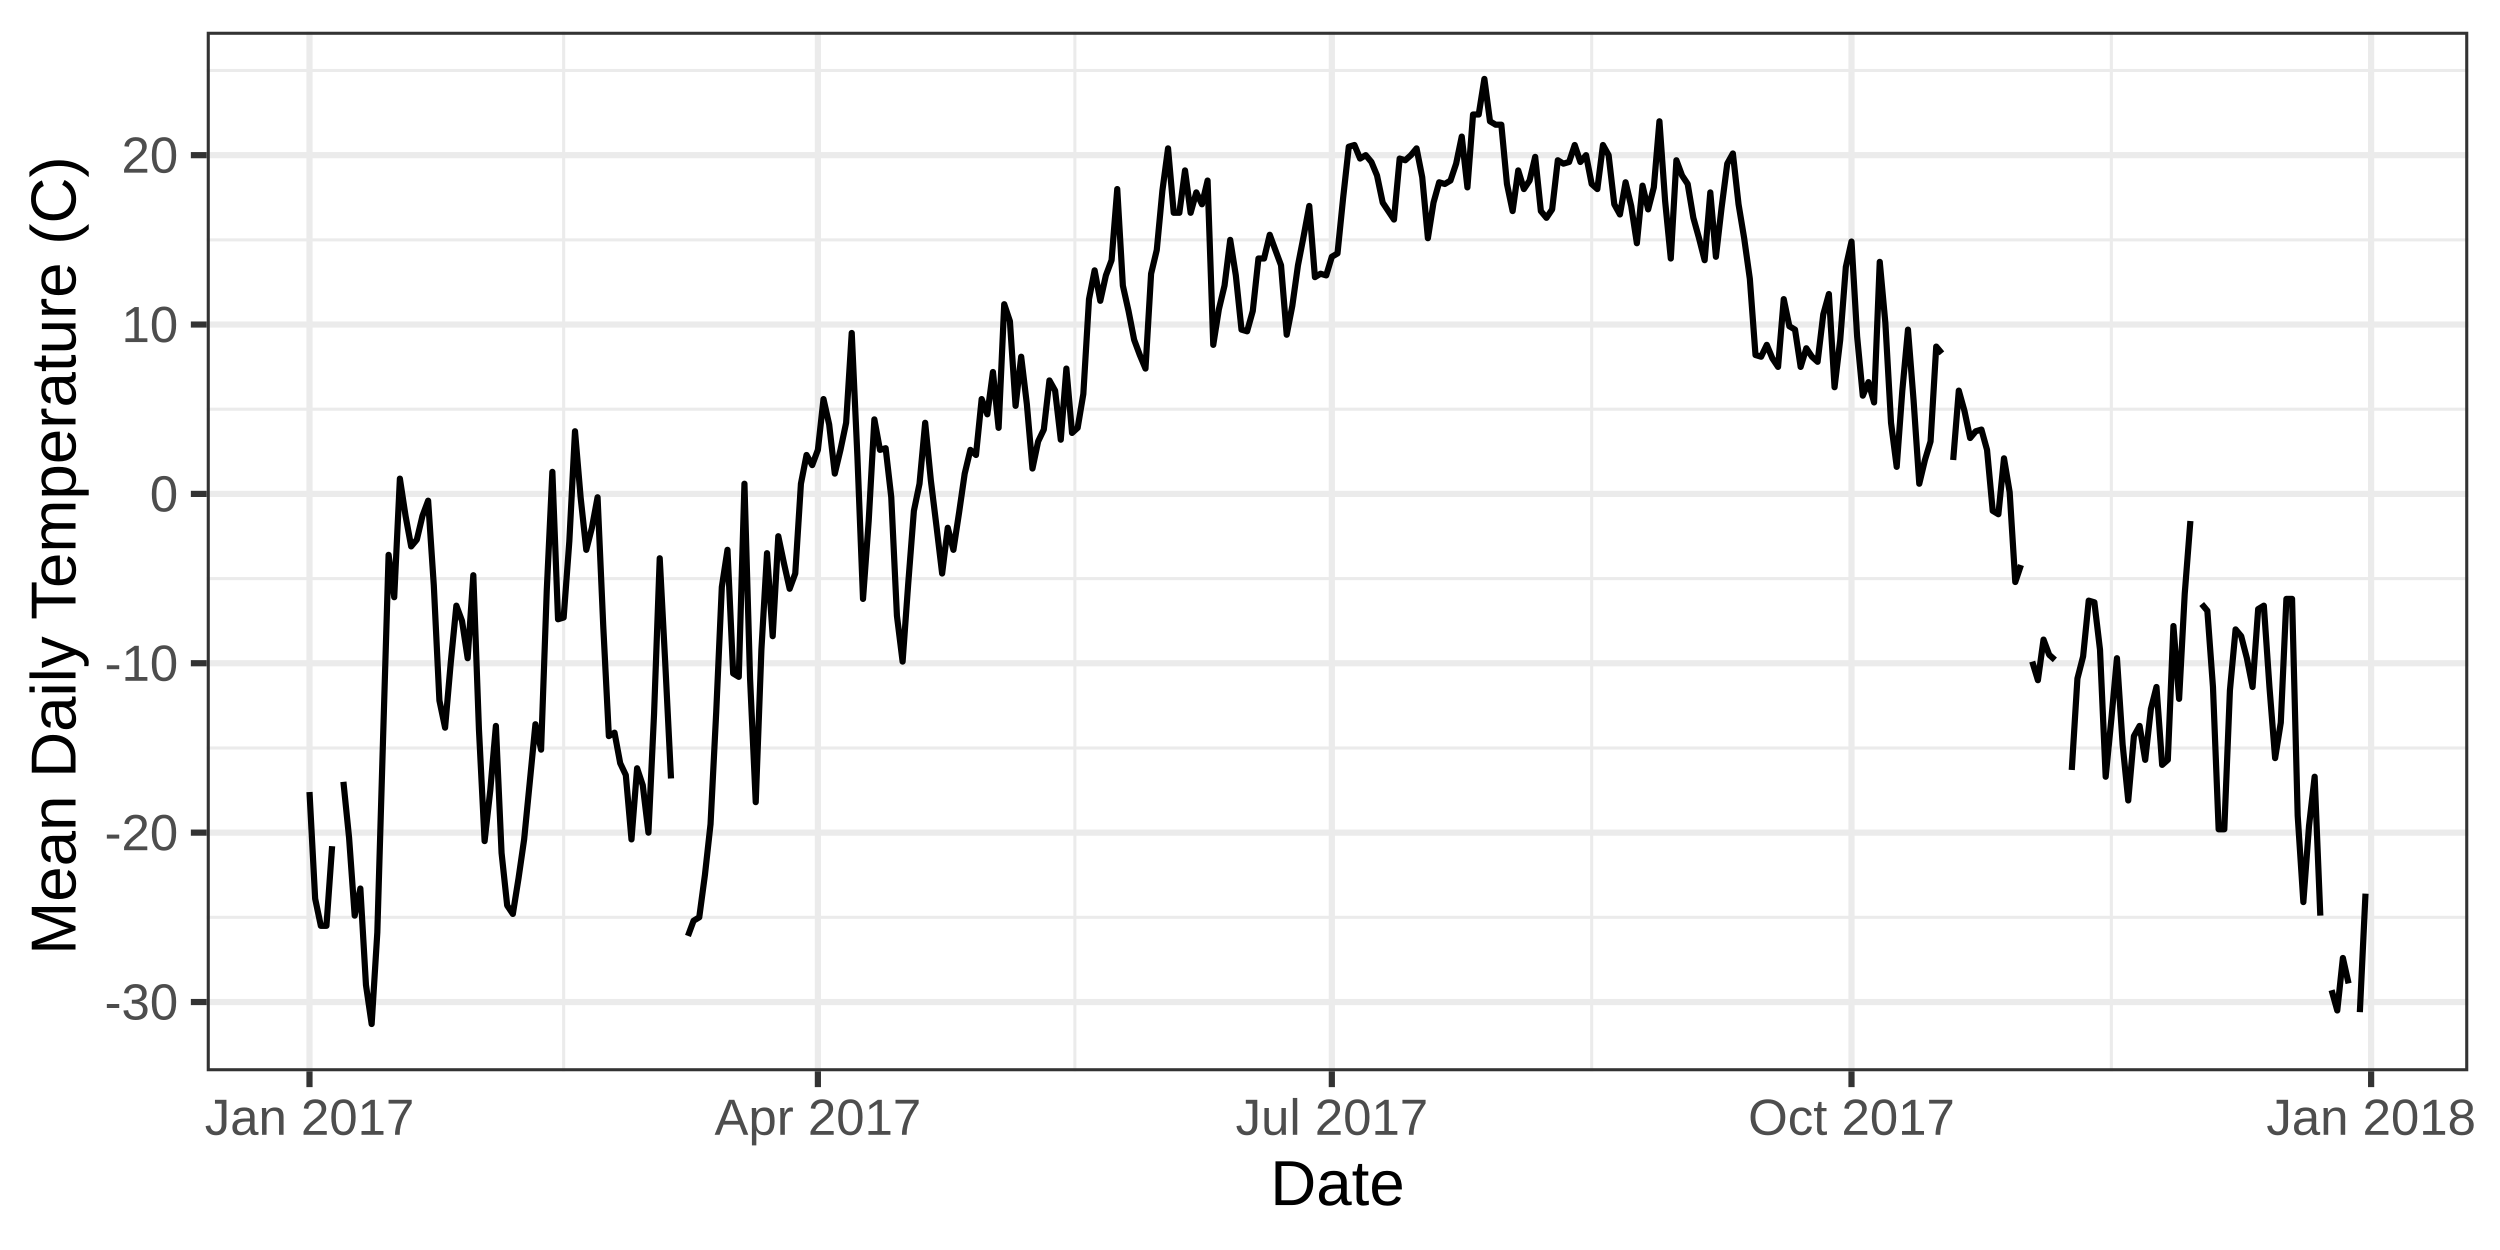
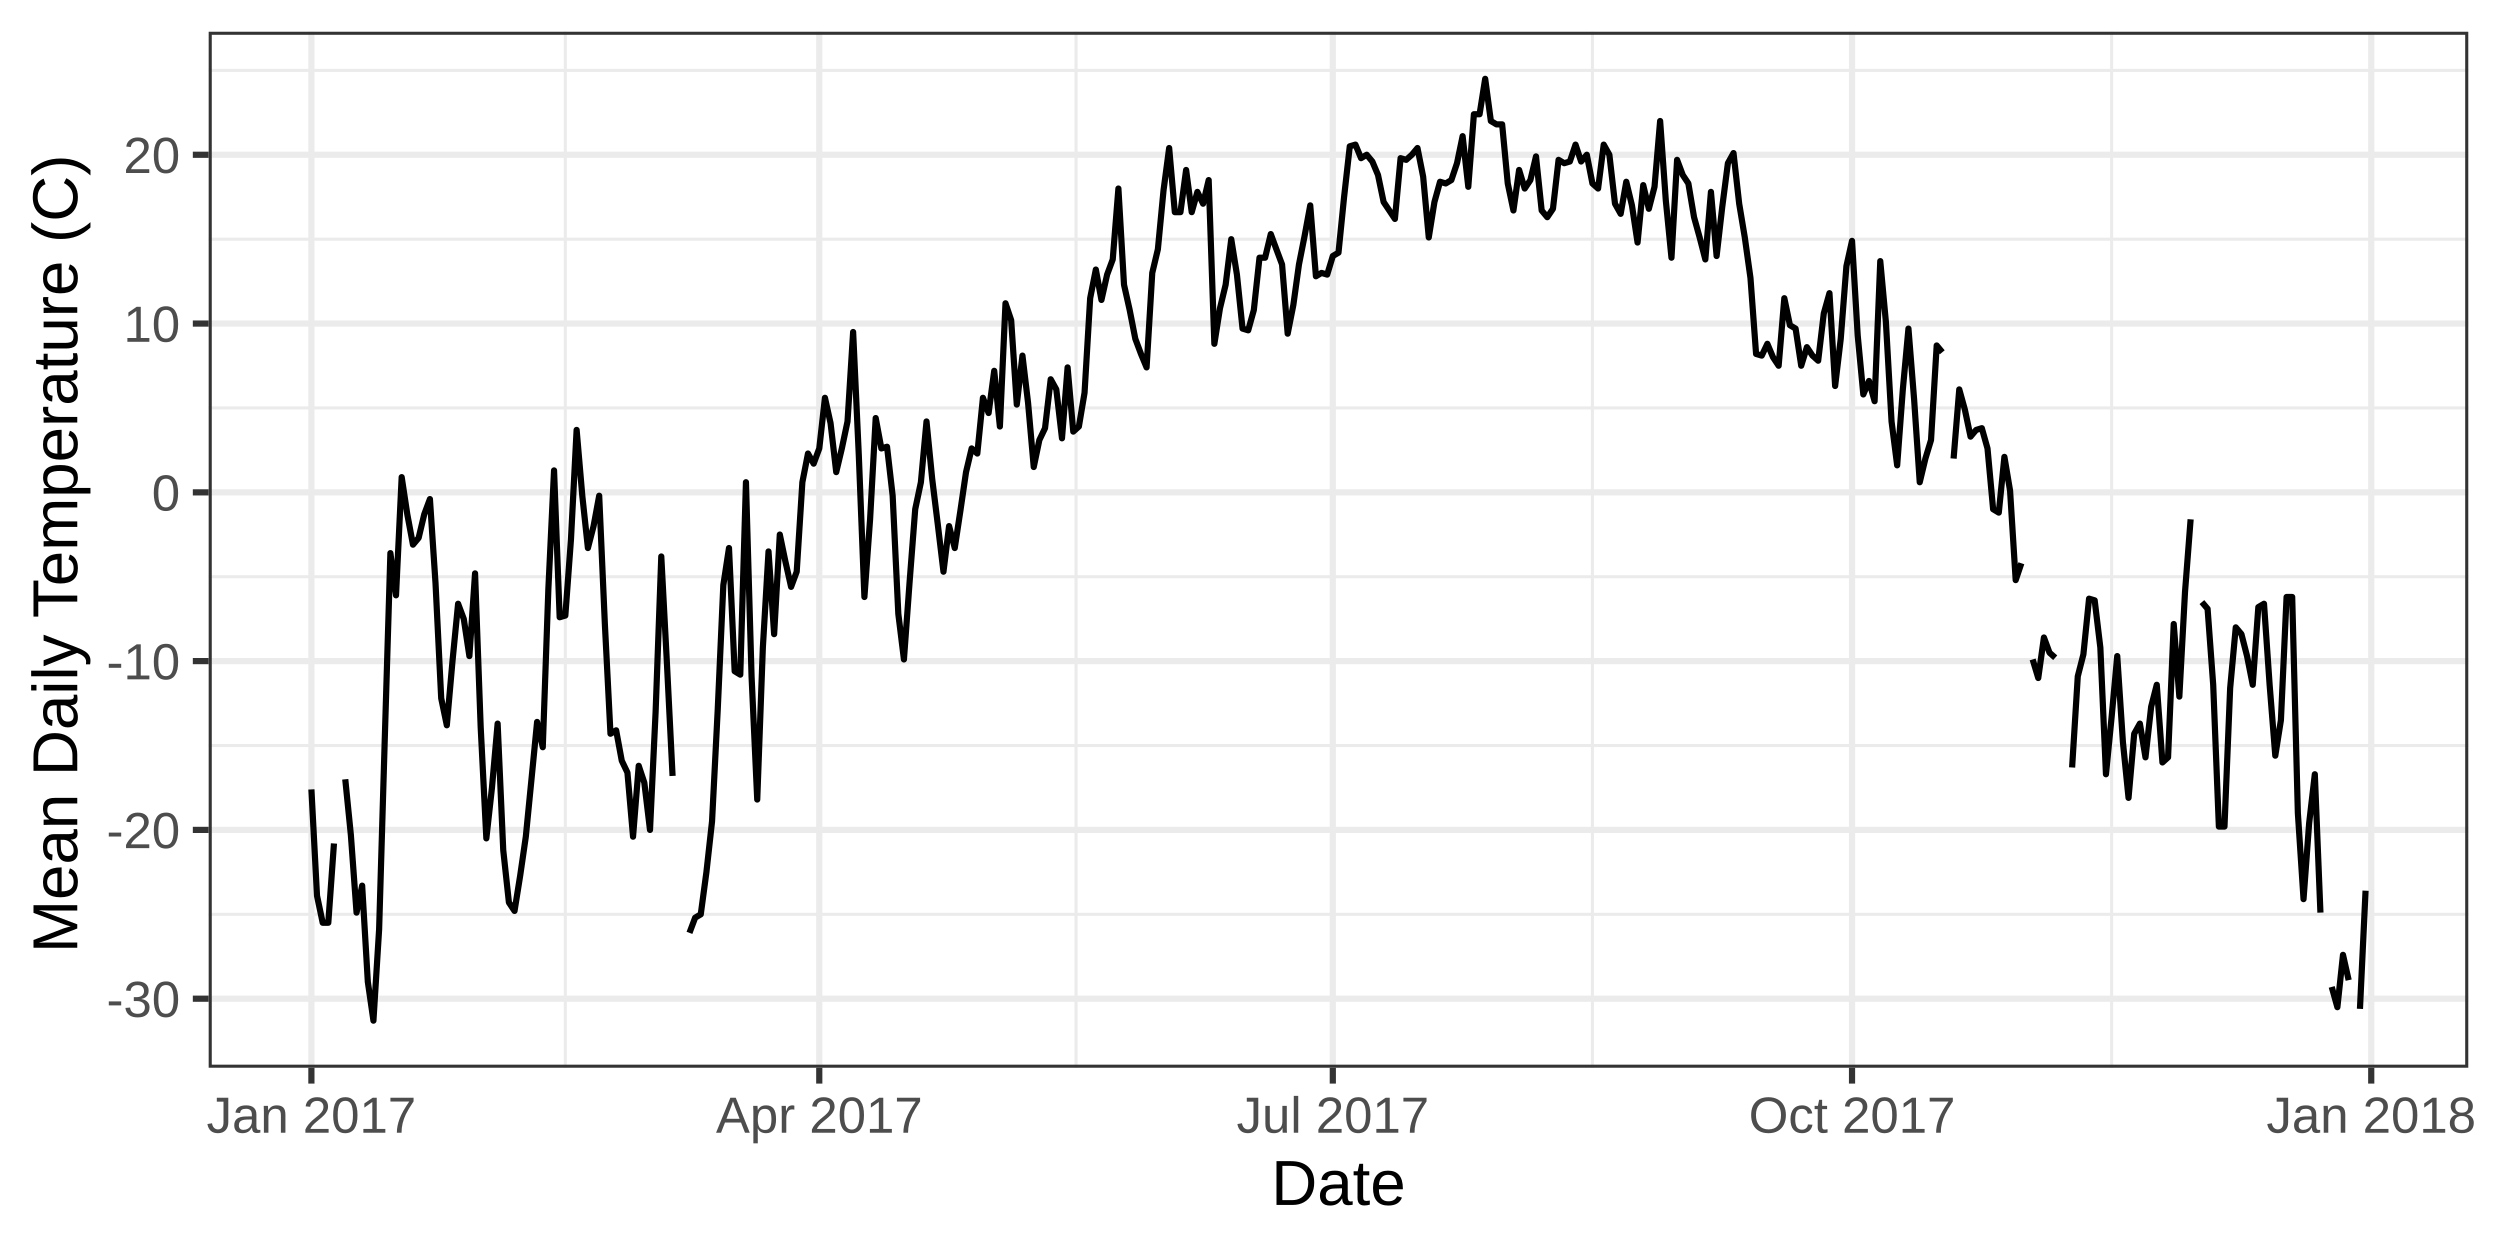
<svg xmlns="http://www.w3.org/2000/svg" viewBox="0 0 432.00 216.00">
  <defs>
    <style type="text/css">
    line, polyline, polygon, path, rect, circle {
      fill: none;
      stroke: #000000;
      stroke-linecap: round;
      stroke-linejoin: round;
      stroke-miterlimit: 10.00;
    }
  </style>
  </defs>
  <rect width="100%" height="100%" style="stroke: none; fill: #FFFFFF;" />
-   <rect x="0.00" y="0.00" width="432.00" height="216.00" style="stroke-width: 1.07; stroke: #FFFFFF; fill: #FFFFFF;" />
+   <rect x="0.00" y="0" width="432.00" height="216.00" style="stroke-width: 1.07; stroke: #FFFFFF; fill: #FFFFFF;" />
  <defs>
-     <clipPath id="cpMzUuNzJ8NDI2LjUyfDE4NS4xMnw1LjQ4">
-       <rect x="35.72" y="5.48" width="390.80" height="179.64" />
+     <clipPath id="cpMzYuMDZ8NDI2LjUyfDE4NC41MXw1LjQ4">
+       <rect x="36.06" y="5.48" width="390.46" height="179.03" />
    </clipPath>
  </defs>
-   <rect x="35.72" y="5.48" width="390.80" height="179.64" style="stroke-width: 1.07; stroke: none; fill: #FFFFFF;" clip-path="url(#cpMzUuNzJ8NDI2LjUyfDE4NS4xMnw1LjQ4)" />
-   <polyline points="35.72,158.51 426.52,158.51 " style="stroke-width: 0.53; stroke: #EBEBEB; stroke-linecap: butt;" clip-path="url(#cpMzUuNzJ8NDI2LjUyfDE4NS4xMnw1LjQ4)" />
-   <polyline points="35.72,129.25 426.52,129.25 " style="stroke-width: 0.53; stroke: #EBEBEB; stroke-linecap: butt;" clip-path="url(#cpMzUuNzJ8NDI2LjUyfDE4NS4xMnw1LjQ4)" />
-   <polyline points="35.72,99.98 426.52,99.98 " style="stroke-width: 0.53; stroke: #EBEBEB; stroke-linecap: butt;" clip-path="url(#cpMzUuNzJ8NDI2LjUyfDE4NS4xMnw1LjQ4)" />
-   <polyline points="35.72,70.71 426.52,70.71 " style="stroke-width: 0.53; stroke: #EBEBEB; stroke-linecap: butt;" clip-path="url(#cpMzUuNzJ8NDI2LjUyfDE4NS4xMnw1LjQ4)" />
-   <polyline points="35.72,41.45 426.52,41.45 " style="stroke-width: 0.53; stroke: #EBEBEB; stroke-linecap: butt;" clip-path="url(#cpMzUuNzJ8NDI2LjUyfDE4NS4xMnw1LjQ4)" />
-   <polyline points="35.72,12.18 426.52,12.18 " style="stroke-width: 0.53; stroke: #EBEBEB; stroke-linecap: butt;" clip-path="url(#cpMzUuNzJ8NDI2LjUyfDE4NS4xMnw1LjQ4)" />
-   <polyline points="97.40,185.12 97.40,5.48 " style="stroke-width: 0.53; stroke: #EBEBEB; stroke-linecap: butt;" clip-path="url(#cpMzUuNzJ8NDI2LjUyfDE4NS4xMnw1LjQ4)" />
-   <polyline points="185.74,185.12 185.74,5.48 " style="stroke-width: 0.53; stroke: #EBEBEB; stroke-linecap: butt;" clip-path="url(#cpMzUuNzJ8NDI2LjUyfDE4NS4xMnw1LjQ4)" />
-   <polyline points="275.04,185.12 275.04,5.48 " style="stroke-width: 0.53; stroke: #EBEBEB; stroke-linecap: butt;" clip-path="url(#cpMzUuNzJ8NDI2LjUyfDE4NS4xMnw1LjQ4)" />
-   <polyline points="364.84,185.12 364.84,5.48 " style="stroke-width: 0.53; stroke: #EBEBEB; stroke-linecap: butt;" clip-path="url(#cpMzUuNzJ8NDI2LjUyfDE4NS4xMnw1LjQ4)" />
-   <polyline points="35.72,173.15 426.52,173.15 " style="stroke-width: 1.07; stroke: #EBEBEB; stroke-linecap: butt;" clip-path="url(#cpMzUuNzJ8NDI2LjUyfDE4NS4xMnw1LjQ4)" />
-   <polyline points="35.72,143.88 426.52,143.88 " style="stroke-width: 1.07; stroke: #EBEBEB; stroke-linecap: butt;" clip-path="url(#cpMzUuNzJ8NDI2LjUyfDE4NS4xMnw1LjQ4)" />
-   <polyline points="35.72,114.61 426.52,114.61 " style="stroke-width: 1.07; stroke: #EBEBEB; stroke-linecap: butt;" clip-path="url(#cpMzUuNzJ8NDI2LjUyfDE4NS4xMnw1LjQ4)" />
-   <polyline points="35.72,85.35 426.52,85.35 " style="stroke-width: 1.07; stroke: #EBEBEB; stroke-linecap: butt;" clip-path="url(#cpMzUuNzJ8NDI2LjUyfDE4NS4xMnw1LjQ4)" />
-   <polyline points="35.72,56.08 426.52,56.08 " style="stroke-width: 1.07; stroke: #EBEBEB; stroke-linecap: butt;" clip-path="url(#cpMzUuNzJ8NDI2LjUyfDE4NS4xMnw1LjQ4)" />
-   <polyline points="35.72,26.81 426.52,26.81 " style="stroke-width: 1.07; stroke: #EBEBEB; stroke-linecap: butt;" clip-path="url(#cpMzUuNzJ8NDI2LjUyfDE4NS4xMnw1LjQ4)" />
-   <polyline points="53.48,185.12 53.48,5.48 " style="stroke-width: 1.07; stroke: #EBEBEB; stroke-linecap: butt;" clip-path="url(#cpMzUuNzJ8NDI2LjUyfDE4NS4xMnw1LjQ4)" />
-   <polyline points="141.33,185.12 141.33,5.48 " style="stroke-width: 1.07; stroke: #EBEBEB; stroke-linecap: butt;" clip-path="url(#cpMzUuNzJ8NDI2LjUyfDE4NS4xMnw1LjQ4)" />
-   <polyline points="230.14,185.12 230.14,5.48 " style="stroke-width: 1.07; stroke: #EBEBEB; stroke-linecap: butt;" clip-path="url(#cpMzUuNzJ8NDI2LjUyfDE4NS4xMnw1LjQ4)" />
-   <polyline points="319.94,185.12 319.94,5.48 " style="stroke-width: 1.07; stroke: #EBEBEB; stroke-linecap: butt;" clip-path="url(#cpMzUuNzJ8NDI2LjUyfDE4NS4xMnw1LjQ4)" />
-   <polyline points="409.73,185.12 409.73,5.48 " style="stroke-width: 1.07; stroke: #EBEBEB; stroke-linecap: butt;" clip-path="url(#cpMzUuNzJ8NDI2LjUyfDE4NS4xMnw1LjQ4)" />
-   <polyline points="53.48,136.86 54.46,155.30 55.44,159.98 56.41,159.98 57.39,146.22 " style="stroke-width: 1.07; stroke-linecap: butt;" clip-path="url(#cpMzUuNzJ8NDI2LjUyfDE4NS4xMnw1LjQ4)" />
-   <polyline points="59.34,135.10 60.32,144.76 61.29,158.22 62.27,153.54 63.24,170.22 64.22,176.95 65.20,161.15 66.17,128.37 67.15,95.88 68.12,103.20 69.10,82.71 70.08,89.15 71.05,94.42 72.03,93.25 73.00,89.15 73.98,86.52 74.96,101.15 75.93,121.05 76.91,125.74 77.88,114.61 78.86,104.66 79.84,107.30 80.81,113.74 81.79,99.40 82.76,126.03 83.74,145.34 84.72,136.56 85.69,125.44 86.67,147.39 87.64,156.47 88.62,157.93 89.60,151.78 90.57,145.05 91.55,135.10 92.52,125.15 93.50,129.54 94.48,102.03 95.45,81.54 96.43,107.01 97.40,106.71 98.38,93.54 99.36,74.52 100.33,85.93 101.31,95.01 102.28,91.20 103.26,85.93 104.24,108.18 105.21,127.20 106.19,126.61 107.17,131.88 108.14,133.93 109.12,145.05 110.09,132.76 111.07,135.69 112.05,143.88 113.02,123.39 114.00,96.47 114.97,114.91 115.95,134.52 " style="stroke-width: 1.07; stroke-linecap: butt;" clip-path="url(#cpMzUuNzJ8NDI2LjUyfDE4NS4xMnw1LjQ4)" />
-   <polyline points="118.88,161.73 119.85,159.10 120.83,158.51 121.81,151.20 122.78,142.42 123.76,123.10 124.73,101.44 125.71,95.01 126.69,116.37 127.66,116.96 128.64,83.59 129.61,117.25 130.59,138.61 131.57,112.27 132.54,95.59 133.52,109.93 134.49,92.66 135.47,97.35 136.45,101.74 137.42,99.10 138.40,83.59 139.37,78.62 140.35,80.37 141.33,77.74 142.30,68.96 143.28,73.35 144.25,81.84 145.23,77.74 146.21,73.06 147.18,57.54 148.16,78.91 149.13,103.49 150.11,90.03 151.09,72.47 152.06,77.74 153.04,77.45 154.01,85.93 154.99,106.42 155.97,114.32 156.94,100.86 157.92,88.27 158.89,83.59 159.87,73.06 160.85,83.01 161.82,90.91 162.80,99.10 163.77,91.20 164.75,95.01 165.73,88.57 166.70,81.84 167.68,77.74 168.65,78.62 169.63,68.96 170.61,71.59 171.58,64.28 172.56,73.93 173.53,52.57 174.51,55.50 175.49,70.13 176.46,61.64 177.44,69.84 178.41,80.96 179.39,76.28 180.37,74.23 181.34,65.74 182.32,67.50 183.30,75.98 184.27,63.69 185.25,74.81 186.22,73.93 187.20,68.08 188.18,51.69 189.15,46.72 190.13,51.98 191.10,47.59 192.08,44.96 193.06,32.67 194.03,49.35 195.01,53.74 195.98,58.72 196.96,61.35 197.94,63.69 198.91,47.30 199.89,43.20 200.86,32.96 201.84,25.64 202.82,36.77 203.79,36.77 204.77,29.45 205.74,36.77 206.72,33.25 207.70,35.30 208.67,31.20 209.65,59.59 210.62,53.45 211.60,49.35 212.58,41.45 213.55,47.59 214.53,56.96 215.50,57.25 216.48,53.74 217.46,44.67 218.43,44.67 219.41,40.57 220.38,43.20 221.36,45.84 222.34,57.84 223.31,52.86 224.29,45.84 225.26,40.86 226.24,35.59 227.22,47.89 228.19,47.30 229.17,47.59 230.14,44.37 231.12,43.79 232.10,34.13 233.07,25.35 234.05,25.06 235.02,27.40 236.00,26.81 236.98,27.99 237.95,30.33 238.93,35.01 239.90,36.47 240.88,37.94 241.86,27.40 242.83,27.69 243.81,26.81 244.78,25.64 245.76,30.62 246.74,41.16 247.71,35.01 248.69,31.50 249.66,31.79 250.64,31.20 251.62,28.28 252.59,23.60 253.57,32.38 254.54,19.79 255.52,19.79 256.50,13.64 257.47,20.96 258.45,21.55 259.43,21.55 260.40,31.79 261.38,36.47 262.35,29.45 263.33,32.67 264.31,31.20 265.28,27.11 266.26,36.47 267.23,37.64 268.21,36.18 269.19,27.69 270.16,28.28 271.14,27.99 272.11,25.06 273.09,27.99 274.07,26.81 275.04,31.79 276.02,32.67 276.99,25.06 277.97,26.81 278.95,35.30 279.92,37.06 280.90,31.50 281.87,35.59 282.85,42.03 283.83,32.08 284.80,36.18 285.78,32.38 286.75,20.96 287.73,34.72 288.71,44.67 289.68,27.69 290.66,30.33 291.63,31.79 292.61,37.64 293.59,41.16 294.56,44.96 295.54,33.25 296.51,44.37 297.49,35.89 298.47,28.28 299.44,26.52 300.42,35.30 301.39,41.16 302.37,48.18 303.35,61.35 304.32,61.64 305.30,59.59 306.27,61.93 307.25,63.40 308.23,51.69 309.20,56.37 310.18,56.96 311.15,63.40 312.13,60.18 313.11,61.64 314.08,62.52 315.06,54.33 316.03,50.81 317.01,66.91 317.99,58.72 318.96,46.13 319.94,41.74 320.91,58.13 321.89,68.37 322.87,66.03 323.84,69.54 324.82,45.25 325.79,55.79 326.77,73.06 327.75,80.67 328.72,67.50 329.70,56.96 330.67,69.25 331.65,83.59 332.63,79.49 333.60,76.28 334.58,59.89 335.55,61.06 " style="stroke-width: 1.07; stroke-linecap: butt;" clip-path="url(#cpMzUuNzJ8NDI2LjUyfDE4NS4xMnw1LjQ4)" />
-   <polyline points="337.51,79.49 338.48,67.50 339.46,71.01 340.44,75.69 341.41,74.52 342.39,74.23 343.36,77.74 344.34,88.27 345.32,88.86 346.29,79.20 347.27,85.06 348.24,100.57 349.22,97.64 " style="stroke-width: 1.07; stroke-linecap: butt;" clip-path="url(#cpMzUuNzJ8NDI2LjUyfDE4NS4xMnw1LjQ4)" />
-   <polyline points="351.17,114.32 352.15,117.54 353.12,110.52 354.10,113.15 355.08,114.03 " style="stroke-width: 1.07; stroke-linecap: butt;" clip-path="url(#cpMzUuNzJ8NDI2LjUyfDE4NS4xMnw1LjQ4)" />
-   <polyline points="358.00,133.05 358.98,117.25 359.96,113.44 360.93,103.79 361.91,104.08 362.88,112.27 363.86,134.22 364.84,124.27 365.81,113.74 366.79,128.66 367.76,138.32 368.74,127.20 369.72,125.44 370.69,131.30 371.67,122.52 372.64,118.71 373.62,132.17 374.60,131.30 375.57,108.18 376.55,120.76 377.52,102.62 378.50,90.03 " style="stroke-width: 1.07; stroke-linecap: butt;" clip-path="url(#cpMzUuNzJ8NDI2LjUyfDE4NS4xMnw1LjQ4)" />
-   <polyline points="380.45,104.37 381.43,105.54 382.40,118.71 383.38,143.30 384.36,143.30 385.33,119.30 386.31,108.76 387.28,109.93 388.26,113.74 389.24,118.71 390.21,105.25 391.19,104.66 392.16,118.71 393.14,131.00 394.12,124.86 395.09,103.49 396.07,103.49 397.04,140.95 398.02,155.88 399.00,142.71 399.97,134.22 400.95,158.22 " style="stroke-width: 1.07; stroke-linecap: butt;" clip-path="url(#cpMzUuNzJ8NDI2LjUyfDE4NS4xMnw1LjQ4)" />
-   <polyline points="402.90,171.10 403.88,174.61 404.85,165.54 405.83,169.93 " style="stroke-width: 1.07; stroke-linecap: butt;" clip-path="url(#cpMzUuNzJ8NDI2LjUyfDE4NS4xMnw1LjQ4)" />
-   <polyline points="407.78,174.90 408.76,154.42 " style="stroke-width: 1.07; stroke-linecap: butt;" clip-path="url(#cpMzUuNzJ8NDI2LjUyfDE4NS4xMnw1LjQ4)" />
-   <rect x="35.72" y="5.48" width="390.80" height="179.64" style="stroke-width: 1.07; stroke: #333333;" clip-path="url(#cpMzUuNzJ8NDI2LjUyfDE4NS4xMnw1LjQ4)" />
+   <rect x="36.06" y="5.48" width="390.46" height="179.03" style="stroke-width: 1.07; stroke: none; fill: #FFFFFF;" clip-path="url(#cpMzYuMDZ8NDI2LjUyfDE4NC41MXw1LjQ4)" />
+   <polyline points="36.06,158.00 426.52,158.00 " style="stroke-width: 0.53; stroke: #EBEBEB; stroke-linecap: butt;" clip-path="url(#cpMzYuMDZ8NDI2LjUyfDE4NC41MXw1LjQ4)" />
+   <polyline points="36.06,128.83 426.52,128.83 " style="stroke-width: 0.53; stroke: #EBEBEB; stroke-linecap: butt;" clip-path="url(#cpMzYuMDZ8NDI2LjUyfDE4NC41MXw1LjQ4)" />
+   <polyline points="36.06,99.66 426.52,99.66 " style="stroke-width: 0.53; stroke: #EBEBEB; stroke-linecap: butt;" clip-path="url(#cpMzYuMDZ8NDI2LjUyfDE4NC41MXw1LjQ4)" />
+   <polyline points="36.06,70.49 426.52,70.49 " style="stroke-width: 0.53; stroke: #EBEBEB; stroke-linecap: butt;" clip-path="url(#cpMzYuMDZ8NDI2LjUyfDE4NC41MXw1LjQ4)" />
+   <polyline points="36.06,41.33 426.52,41.33 " style="stroke-width: 0.53; stroke: #EBEBEB; stroke-linecap: butt;" clip-path="url(#cpMzYuMDZ8NDI2LjUyfDE4NC41MXw1LjQ4)" />
+   <polyline points="36.06,12.16 426.52,12.16 " style="stroke-width: 0.53; stroke: #EBEBEB; stroke-linecap: butt;" clip-path="url(#cpMzYuMDZ8NDI2LjUyfDE4NC41MXw1LjQ4)" />
+   <polyline points="97.69,184.51 97.69,5.48 " style="stroke-width: 0.53; stroke: #EBEBEB; stroke-linecap: butt;" clip-path="url(#cpMzYuMDZ8NDI2LjUyfDE4NC41MXw1LjQ4)" />
+   <polyline points="185.94,184.51 185.94,5.48 " style="stroke-width: 0.53; stroke: #EBEBEB; stroke-linecap: butt;" clip-path="url(#cpMzYuMDZ8NDI2LjUyfDE4NC41MXw1LjQ4)" />
+   <polyline points="275.17,184.51 275.17,5.48 " style="stroke-width: 0.53; stroke: #EBEBEB; stroke-linecap: butt;" clip-path="url(#cpMzYuMDZ8NDI2LjUyfDE4NC41MXw1LjQ4)" />
+   <polyline points="364.89,184.51 364.89,5.48 " style="stroke-width: 0.53; stroke: #EBEBEB; stroke-linecap: butt;" clip-path="url(#cpMzYuMDZ8NDI2LjUyfDE4NC41MXw1LjQ4)" />
+   <polyline points="36.06,172.58 426.52,172.58 " style="stroke-width: 1.07; stroke: #EBEBEB; stroke-linecap: butt;" clip-path="url(#cpMzYuMDZ8NDI2LjUyfDE4NC41MXw1LjQ4)" />
+   <polyline points="36.06,143.41 426.52,143.41 " style="stroke-width: 1.07; stroke: #EBEBEB; stroke-linecap: butt;" clip-path="url(#cpMzYuMDZ8NDI2LjUyfDE4NC41MXw1LjQ4)" />
+   <polyline points="36.06,114.24 426.52,114.24 " style="stroke-width: 1.07; stroke: #EBEBEB; stroke-linecap: butt;" clip-path="url(#cpMzYuMDZ8NDI2LjUyfDE4NC41MXw1LjQ4)" />
+   <polyline points="36.06,85.08 426.52,85.08 " style="stroke-width: 1.07; stroke: #EBEBEB; stroke-linecap: butt;" clip-path="url(#cpMzYuMDZ8NDI2LjUyfDE4NC41MXw1LjQ4)" />
+   <polyline points="36.06,55.91 426.52,55.91 " style="stroke-width: 1.07; stroke: #EBEBEB; stroke-linecap: butt;" clip-path="url(#cpMzYuMDZ8NDI2LjUyfDE4NC41MXw1LjQ4)" />
+   <polyline points="36.06,26.74 426.52,26.74 " style="stroke-width: 1.07; stroke: #EBEBEB; stroke-linecap: butt;" clip-path="url(#cpMzYuMDZ8NDI2LjUyfDE4NC41MXw1LjQ4)" />
+   <polyline points="53.81,184.51 53.81,5.48 " style="stroke-width: 1.07; stroke: #EBEBEB; stroke-linecap: butt;" clip-path="url(#cpMzYuMDZ8NDI2LjUyfDE4NC41MXw1LjQ4)" />
+   <polyline points="141.57,184.51 141.57,5.48 " style="stroke-width: 1.07; stroke: #EBEBEB; stroke-linecap: butt;" clip-path="url(#cpMzYuMDZ8NDI2LjUyfDE4NC41MXw1LjQ4)" />
+   <polyline points="230.31,184.51 230.31,5.48 " style="stroke-width: 1.07; stroke: #EBEBEB; stroke-linecap: butt;" clip-path="url(#cpMzYuMDZ8NDI2LjUyfDE4NC41MXw1LjQ4)" />
+   <polyline points="320.03,184.51 320.03,5.48 " style="stroke-width: 1.07; stroke: #EBEBEB; stroke-linecap: butt;" clip-path="url(#cpMzYuMDZ8NDI2LjUyfDE4NC41MXw1LjQ4)" />
+   <polyline points="409.75,184.51 409.75,5.48 " style="stroke-width: 1.07; stroke: #EBEBEB; stroke-linecap: butt;" clip-path="url(#cpMzYuMDZ8NDI2LjUyfDE4NC41MXw1LjQ4)" />
+   <polyline points="53.81,136.41 54.78,154.79 55.76,159.45 56.73,159.45 57.71,145.75 " style="stroke-width: 1.07; stroke-linecap: butt;" clip-path="url(#cpMzYuMDZ8NDI2LjUyfDE4NC41MXw1LjQ4)" />
+   <polyline points="59.66,134.66 60.63,144.29 61.61,157.70 62.58,153.04 63.56,169.66 64.53,176.37 65.51,160.62 66.48,127.95 67.46,95.58 68.43,102.87 69.41,82.45 70.38,88.87 71.36,94.12 72.34,92.95 73.31,88.87 74.29,86.24 75.26,100.83 76.24,120.66 77.21,125.33 78.19,114.24 79.16,104.33 80.14,106.95 81.11,113.37 82.09,99.08 83.06,125.62 84.04,144.87 85.01,136.12 85.99,125.04 86.96,146.91 87.94,155.95 88.91,157.41 89.89,151.29 90.86,144.58 91.84,134.66 92.81,124.75 93.79,129.12 94.76,101.70 95.74,81.29 96.71,106.66 97.69,106.37 98.66,93.24 99.64,74.29 100.62,85.66 101.59,94.70 102.57,90.91 103.54,85.66 104.52,107.83 105.49,126.79 106.47,126.20 107.44,131.45 108.42,133.50 109.39,144.58 110.37,132.33 111.34,135.25 112.32,143.41 113.29,123.00 114.27,96.16 115.24,114.54 116.22,134.08 " style="stroke-width: 1.07; stroke-linecap: butt;" clip-path="url(#cpMzYuMDZ8NDI2LjUyfDE4NC41MXw1LjQ4)" />
+   <polyline points="119.14,161.20 120.12,158.58 121.09,158.00 122.07,150.70 123.04,141.95 124.02,122.70 124.99,101.12 125.97,94.70 126.95,115.99 127.92,116.58 128.90,83.33 129.87,116.87 130.85,138.16 131.82,111.91 132.80,95.29 133.77,109.58 134.75,92.37 135.72,97.04 136.70,101.41 137.67,98.79 138.65,83.33 139.62,78.37 140.60,80.12 141.57,77.49 142.55,68.74 143.52,73.12 144.50,81.58 145.47,77.49 146.45,72.83 147.42,57.37 148.40,78.66 149.37,103.16 150.35,89.74 151.32,72.24 152.30,77.49 153.28,77.20 154.25,85.66 155.23,106.08 156.20,113.95 157.18,100.54 158.15,87.99 159.13,83.33 160.10,72.83 161.08,82.74 162.05,90.62 163.03,98.79 164.00,90.91 164.98,94.70 165.95,88.29 166.93,81.58 167.90,77.49 168.88,78.37 169.85,68.74 170.83,71.37 171.80,64.08 172.78,73.70 173.75,52.41 174.73,55.33 175.70,69.91 176.68,61.45 177.65,69.62 178.63,80.70 179.60,76.04 180.58,73.99 181.56,65.54 182.53,67.29 183.51,75.74 184.48,63.49 185.46,74.58 186.43,73.70 187.41,67.87 188.38,51.53 189.36,46.58 190.33,51.83 191.31,47.45 192.28,44.83 193.26,32.58 194.23,49.20 195.21,53.58 196.18,58.54 197.16,61.16 198.13,63.49 199.11,47.16 200.08,43.08 201.06,32.87 202.03,25.58 203.01,36.66 203.98,36.66 204.96,29.37 205.93,36.66 206.91,33.16 207.89,35.20 208.86,31.12 209.84,59.41 210.81,53.28 211.79,49.20 212.76,41.33 213.74,47.45 214.71,56.78 215.69,57.08 216.66,53.58 217.64,44.53 218.61,44.53 219.59,40.45 220.56,43.08 221.54,45.70 222.51,57.66 223.49,52.70 224.46,45.70 225.44,40.74 226.41,35.49 227.39,47.74 228.36,47.16 229.34,47.45 230.31,44.24 231.29,43.66 232.26,34.03 233.24,25.28 234.22,24.99 235.19,27.33 236.17,26.74 237.14,27.91 238.12,30.24 239.09,34.91 240.07,36.37 241.04,37.83 242.02,27.33 242.99,27.62 243.97,26.74 244.94,25.58 245.92,30.53 246.89,41.03 247.87,34.91 248.84,31.41 249.82,31.70 250.79,31.12 251.77,28.20 252.74,23.53 253.72,32.28 254.69,19.74 255.67,19.74 256.64,13.62 257.62,20.91 258.59,21.49 259.57,21.49 260.54,31.70 261.52,36.37 262.50,29.37 263.47,32.58 264.45,31.12 265.42,27.03 266.40,36.37 267.37,37.53 268.35,36.08 269.32,27.62 270.30,28.20 271.27,27.91 272.25,24.99 273.22,27.91 274.20,26.74 275.17,31.70 276.15,32.58 277.12,24.99 278.10,26.74 279.07,35.20 280.05,36.95 281.02,31.41 282.00,35.49 282.97,41.91 283.95,31.99 284.92,36.08 285.90,32.28 286.87,20.91 287.85,34.62 288.83,44.53 289.80,27.62 290.78,30.24 291.75,31.70 292.73,37.53 293.70,41.03 294.68,44.83 295.65,33.16 296.63,44.24 297.60,35.78 298.58,28.20 299.55,26.45 300.53,35.20 301.50,41.03 302.48,48.03 303.45,61.16 304.43,61.45 305.40,59.41 306.38,61.74 307.35,63.20 308.33,51.53 309.30,56.20 310.28,56.78 311.25,63.20 312.23,59.99 313.20,61.45 314.18,62.33 315.15,54.16 316.13,50.66 317.11,66.70 318.08,58.54 319.06,45.99 320.03,41.62 321.01,57.95 321.98,68.16 322.96,65.83 323.93,69.33 324.91,45.12 325.88,55.62 326.86,72.83 327.83,80.41 328.81,67.29 329.78,56.78 330.76,69.04 331.73,83.33 332.71,79.24 333.68,76.04 334.66,59.70 335.63,60.87 " style="stroke-width: 1.07; stroke-linecap: butt;" clip-path="url(#cpMzYuMDZ8NDI2LjUyfDE4NC41MXw1LjQ4)" />
+   <polyline points="337.58,79.24 338.56,67.29 339.53,70.79 340.51,75.45 341.48,74.29 342.46,73.99 343.44,77.49 344.41,87.99 345.39,88.58 346.36,78.95 347.34,84.79 348.31,100.24 349.29,97.33 " style="stroke-width: 1.07; stroke-linecap: butt;" clip-path="url(#cpMzYuMDZ8NDI2LjUyfDE4NC41MXw1LjQ4)" />
+   <polyline points="351.24,113.95 352.21,117.16 353.19,110.16 354.16,112.79 355.14,113.66 " style="stroke-width: 1.07; stroke-linecap: butt;" clip-path="url(#cpMzYuMDZ8NDI2LjUyfDE4NC41MXw1LjQ4)" />
+   <polyline points="358.06,132.62 359.04,116.87 360.01,113.08 360.99,103.45 361.96,103.74 362.94,111.91 363.91,133.79 364.89,123.87 365.86,113.37 366.84,128.25 367.81,137.87 368.79,126.79 369.77,125.04 370.74,130.87 371.72,122.12 372.69,118.33 373.67,131.75 374.64,130.87 375.62,107.83 376.59,120.37 377.57,102.29 378.54,89.74 " style="stroke-width: 1.07; stroke-linecap: butt;" clip-path="url(#cpMzYuMDZ8NDI2LjUyfDE4NC41MXw1LjQ4)" />
+   <polyline points="380.49,104.04 381.47,105.20 382.44,118.33 383.42,142.83 384.39,142.83 385.37,118.91 386.34,108.41 387.32,109.58 388.29,113.37 389.27,118.33 390.24,104.91 391.22,104.33 392.19,118.33 393.17,130.58 394.14,124.45 395.12,103.16 396.09,103.16 397.07,140.50 398.05,155.37 399.02,142.25 400.00,133.79 400.97,157.70 " style="stroke-width: 1.07; stroke-linecap: butt;" clip-path="url(#cpMzYuMDZ8NDI2LjUyfDE4NC41MXw1LjQ4)" />
+   <polyline points="402.92,170.54 403.90,174.04 404.87,165.00 405.85,169.37 " style="stroke-width: 1.07; stroke-linecap: butt;" clip-path="url(#cpMzYuMDZ8NDI2LjUyfDE4NC41MXw1LjQ4)" />
+   <polyline points="407.80,174.33 408.77,153.91 " style="stroke-width: 1.07; stroke-linecap: butt;" clip-path="url(#cpMzYuMDZ8NDI2LjUyfDE4NC41MXw1LjQ4)" />
+   <rect x="36.06" y="5.48" width="390.46" height="179.03" style="stroke-width: 1.07; stroke: #333333;" clip-path="url(#cpMzYuMDZ8NDI2LjUyfDE4NC41MXw1LjQ4)" />
  <defs>
    <clipPath id="cpMC4wMHw0MzIuMDB8MjE2LjAwfDAuMDA=">
      <rect x="0.00" y="0.00" width="432.00" height="216.00" />
    </clipPath>
  </defs>
  <g clip-path="url(#cpMC4wMHw0MzIuMDB8MjE2LjAwfDAuMDA=)">
-     <text x="18.07" y="176.18" style="font-size: 8.80px; fill: #4D4D4D; font-family: Arimo;" textLength="12.72px" lengthAdjust="spacingAndGlyphs">-30</text>
+     <text x="18.41" y="175.73" style="font-size: 8.80px; fill: #4D4D4D; font-family: Arial;" textLength="12.72px" lengthAdjust="spacingAndGlyphs">-30</text>
  </g>
  <g clip-path="url(#cpMC4wMHw0MzIuMDB8MjE2LjAwfDAuMDA=)">
-     <text x="18.07" y="146.91" style="font-size: 8.80px; fill: #4D4D4D; font-family: Arimo;" textLength="12.72px" lengthAdjust="spacingAndGlyphs">-20</text>
+     <text x="18.41" y="146.56" style="font-size: 8.80px; fill: #4D4D4D; font-family: Arial;" textLength="12.72px" lengthAdjust="spacingAndGlyphs">-20</text>
  </g>
  <g clip-path="url(#cpMC4wMHw0MzIuMDB8MjE2LjAwfDAuMDA=)">
-     <text x="18.07" y="117.64" style="font-size: 8.80px; fill: #4D4D4D; font-family: Arimo;" textLength="12.72px" lengthAdjust="spacingAndGlyphs">-10</text>
+     <text x="18.41" y="117.39" style="font-size: 8.80px; fill: #4D4D4D; font-family: Arial;" textLength="12.72px" lengthAdjust="spacingAndGlyphs">-10</text>
  </g>
  <g clip-path="url(#cpMC4wMHw0MzIuMDB8MjE2LjAwfDAuMDA=)">
-     <text x="25.89" y="88.38" style="font-size: 8.80px; fill: #4D4D4D; font-family: Arimo;" textLength="4.89px" lengthAdjust="spacingAndGlyphs">0</text>
+     <text x="26.23" y="88.23" style="font-size: 8.80px; fill: #4D4D4D; font-family: Arial;" textLength="4.89px" lengthAdjust="spacingAndGlyphs">0</text>
  </g>
  <g clip-path="url(#cpMC4wMHw0MzIuMDB8MjE2LjAwfDAuMDA=)">
-     <text x="21.00" y="59.11" style="font-size: 8.80px; fill: #4D4D4D; font-family: Arimo;" textLength="9.79px" lengthAdjust="spacingAndGlyphs">10</text>
+     <text x="21.34" y="59.06" style="font-size: 8.80px; fill: #4D4D4D; font-family: Arial;" textLength="9.79px" lengthAdjust="spacingAndGlyphs">10</text>
  </g>
  <g clip-path="url(#cpMC4wMHw0MzIuMDB8MjE2LjAwfDAuMDA=)">
-     <text x="21.00" y="29.84" style="font-size: 8.80px; fill: #4D4D4D; font-family: Arimo;" textLength="9.79px" lengthAdjust="spacingAndGlyphs">20</text>
+     <text x="21.34" y="29.89" style="font-size: 8.80px; fill: #4D4D4D; font-family: Arial;" textLength="9.79px" lengthAdjust="spacingAndGlyphs">20</text>
  </g>
-   <polyline points="32.98,173.15 35.72,173.15 " style="stroke-width: 1.07; stroke: #333333; stroke-linecap: butt;" clip-path="url(#cpMC4wMHw0MzIuMDB8MjE2LjAwfDAuMDA=)" />
-   <polyline points="32.98,143.88 35.72,143.88 " style="stroke-width: 1.07; stroke: #333333; stroke-linecap: butt;" clip-path="url(#cpMC4wMHw0MzIuMDB8MjE2LjAwfDAuMDA=)" />
-   <polyline points="32.98,114.61 35.72,114.61 " style="stroke-width: 1.07; stroke: #333333; stroke-linecap: butt;" clip-path="url(#cpMC4wMHw0MzIuMDB8MjE2LjAwfDAuMDA=)" />
-   <polyline points="32.98,85.35 35.72,85.35 " style="stroke-width: 1.07; stroke: #333333; stroke-linecap: butt;" clip-path="url(#cpMC4wMHw0MzIuMDB8MjE2LjAwfDAuMDA=)" />
-   <polyline points="32.98,56.08 35.72,56.08 " style="stroke-width: 1.07; stroke: #333333; stroke-linecap: butt;" clip-path="url(#cpMC4wMHw0MzIuMDB8MjE2LjAwfDAuMDA=)" />
-   <polyline points="32.98,26.81 35.72,26.81 " style="stroke-width: 1.07; stroke: #333333; stroke-linecap: butt;" clip-path="url(#cpMC4wMHw0MzIuMDB8MjE2LjAwfDAuMDA=)" />
-   <polyline points="53.48,187.86 53.48,185.12 " style="stroke-width: 1.07; stroke: #333333; stroke-linecap: butt;" clip-path="url(#cpMC4wMHw0MzIuMDB8MjE2LjAwfDAuMDA=)" />
-   <polyline points="141.33,187.86 141.33,185.12 " style="stroke-width: 1.07; stroke: #333333; stroke-linecap: butt;" clip-path="url(#cpMC4wMHw0MzIuMDB8MjE2LjAwfDAuMDA=)" />
-   <polyline points="230.14,187.86 230.14,185.12 " style="stroke-width: 1.07; stroke: #333333; stroke-linecap: butt;" clip-path="url(#cpMC4wMHw0MzIuMDB8MjE2LjAwfDAuMDA=)" />
-   <polyline points="319.94,187.86 319.94,185.12 " style="stroke-width: 1.07; stroke: #333333; stroke-linecap: butt;" clip-path="url(#cpMC4wMHw0MzIuMDB8MjE2LjAwfDAuMDA=)" />
-   <polyline points="409.73,187.86 409.73,185.12 " style="stroke-width: 1.07; stroke: #333333; stroke-linecap: butt;" clip-path="url(#cpMC4wMHw0MzIuMDB8MjE2LjAwfDAuMDA=)" />
+   <polyline points="33.32,172.58 36.06,172.58 " style="stroke-width: 1.07; stroke: #333333; stroke-linecap: butt;" clip-path="url(#cpMC4wMHw0MzIuMDB8MjE2LjAwfDAuMDA=)" />
+   <polyline points="33.32,143.41 36.06,143.41 " style="stroke-width: 1.07; stroke: #333333; stroke-linecap: butt;" clip-path="url(#cpMC4wMHw0MzIuMDB8MjE2LjAwfDAuMDA=)" />
+   <polyline points="33.32,114.24 36.06,114.24 " style="stroke-width: 1.07; stroke: #333333; stroke-linecap: butt;" clip-path="url(#cpMC4wMHw0MzIuMDB8MjE2LjAwfDAuMDA=)" />
+   <polyline points="33.32,85.08 36.06,85.08 " style="stroke-width: 1.07; stroke: #333333; stroke-linecap: butt;" clip-path="url(#cpMC4wMHw0MzIuMDB8MjE2LjAwfDAuMDA=)" />
+   <polyline points="33.32,55.91 36.06,55.91 " style="stroke-width: 1.07; stroke: #333333; stroke-linecap: butt;" clip-path="url(#cpMC4wMHw0MzIuMDB8MjE2LjAwfDAuMDA=)" />
+   <polyline points="33.32,26.74 36.06,26.74 " style="stroke-width: 1.07; stroke: #333333; stroke-linecap: butt;" clip-path="url(#cpMC4wMHw0MzIuMDB8MjE2LjAwfDAuMDA=)" />
+   <polyline points="53.81,187.25 53.81,184.51 " style="stroke-width: 1.07; stroke: #333333; stroke-linecap: butt;" clip-path="url(#cpMC4wMHw0MzIuMDB8MjE2LjAwfDAuMDA=)" />
+   <polyline points="141.57,187.25 141.57,184.51 " style="stroke-width: 1.07; stroke: #333333; stroke-linecap: butt;" clip-path="url(#cpMC4wMHw0MzIuMDB8MjE2LjAwfDAuMDA=)" />
+   <polyline points="230.31,187.25 230.31,184.51 " style="stroke-width: 1.07; stroke: #333333; stroke-linecap: butt;" clip-path="url(#cpMC4wMHw0MzIuMDB8MjE2LjAwfDAuMDA=)" />
+   <polyline points="320.03,187.25 320.03,184.51 " style="stroke-width: 1.07; stroke: #333333; stroke-linecap: butt;" clip-path="url(#cpMC4wMHw0MzIuMDB8MjE2LjAwfDAuMDA=)" />
+   <polyline points="409.75,187.25 409.75,184.51 " style="stroke-width: 1.07; stroke: #333333; stroke-linecap: butt;" clip-path="url(#cpMC4wMHw0MzIuMDB8MjE2LjAwfDAuMDA=)" />
  <g clip-path="url(#cpMC4wMHw0MzIuMDB8MjE2LjAwfDAuMDA=)">
-     <text x="35.38" y="196.10" style="font-size: 8.80px; fill: #4D4D4D; font-family: Arimo;" textLength="36.21px" lengthAdjust="spacingAndGlyphs">Jan 2017</text>
+     <text x="35.70" y="195.74" style="font-size: 8.80px; fill: #4D4D4D; font-family: Arial;" textLength="36.21px" lengthAdjust="spacingAndGlyphs">Jan 2017</text>
  </g>
  <g clip-path="url(#cpMC4wMHw0MzIuMDB8MjE2LjAwfDAuMDA=)">
-     <text x="123.47" y="196.10" style="font-size: 8.80px; fill: #4D4D4D; font-family: Arimo;" textLength="35.72px" lengthAdjust="spacingAndGlyphs">Apr 2017</text>
+     <text x="123.72" y="195.74" style="font-size: 8.80px; fill: #4D4D4D; font-family: Arial;" textLength="35.72px" lengthAdjust="spacingAndGlyphs">Apr 2017</text>
  </g>
  <g clip-path="url(#cpMC4wMHw0MzIuMDB8MjE2LjAwfDAuMDA=)">
-     <text x="213.51" y="196.10" style="font-size: 8.80px; fill: #4D4D4D; font-family: Arimo;" textLength="33.27px" lengthAdjust="spacingAndGlyphs">Jul 2017</text>
+     <text x="213.68" y="195.74" style="font-size: 8.80px; fill: #4D4D4D; font-family: Arial;" textLength="33.27px" lengthAdjust="spacingAndGlyphs">Jul 2017</text>
  </g>
  <g clip-path="url(#cpMC4wMHw0MzIuMDB8MjE2LjAwfDAuMDA=)">
-     <text x="302.08" y="196.10" style="font-size: 8.80px; fill: #4D4D4D; font-family: Arimo;" textLength="35.71px" lengthAdjust="spacingAndGlyphs">Oct 2017</text>
+     <text x="302.18" y="195.74" style="font-size: 8.80px; fill: #4D4D4D; font-family: Arial;" textLength="35.71px" lengthAdjust="spacingAndGlyphs">Oct 2017</text>
  </g>
  <g clip-path="url(#cpMC4wMHw0MzIuMDB8MjE2LjAwfDAuMDA=)">
-     <text x="391.63" y="196.10" style="font-size: 8.80px; fill: #4D4D4D; font-family: Arimo;" textLength="36.21px" lengthAdjust="spacingAndGlyphs">Jan 2018</text>
+     <text x="391.64" y="195.74" style="font-size: 8.80px; fill: #4D4D4D; font-family: Arial;" textLength="36.21px" lengthAdjust="spacingAndGlyphs">Jan 2018</text>
  </g>
  <g clip-path="url(#cpMC4wMHw0MzIuMDB8MjE2LjAwfDAuMDA=)">
-     <text x="219.50" y="208.24" style="font-size: 11.00px; font-family: Arimo;" textLength="23.24px" lengthAdjust="spacingAndGlyphs">Date</text>
+     <text x="219.67" y="208.21" style="font-size: 11.00px; font-family: Arial;" textLength="23.24px" lengthAdjust="spacingAndGlyphs">Date</text>
  </g>
  <g clip-path="url(#cpMC4wMHw0MzIuMDB8MjE2LjAwfDAuMDA=)">
-     <text transform="translate(13.05,164.99) rotate(-90)" style="font-size: 11.00px; font-family: Arimo;" textLength="139.37px" lengthAdjust="spacingAndGlyphs">Mean Daily Temperature (C)</text>
+     <text transform="translate(13.35,164.68) rotate(-90)" style="font-size: 11.00px; font-family: Arial;" textLength="139.37px" lengthAdjust="spacingAndGlyphs">Mean Daily Temperature (C)</text>
  </g>
</svg>
